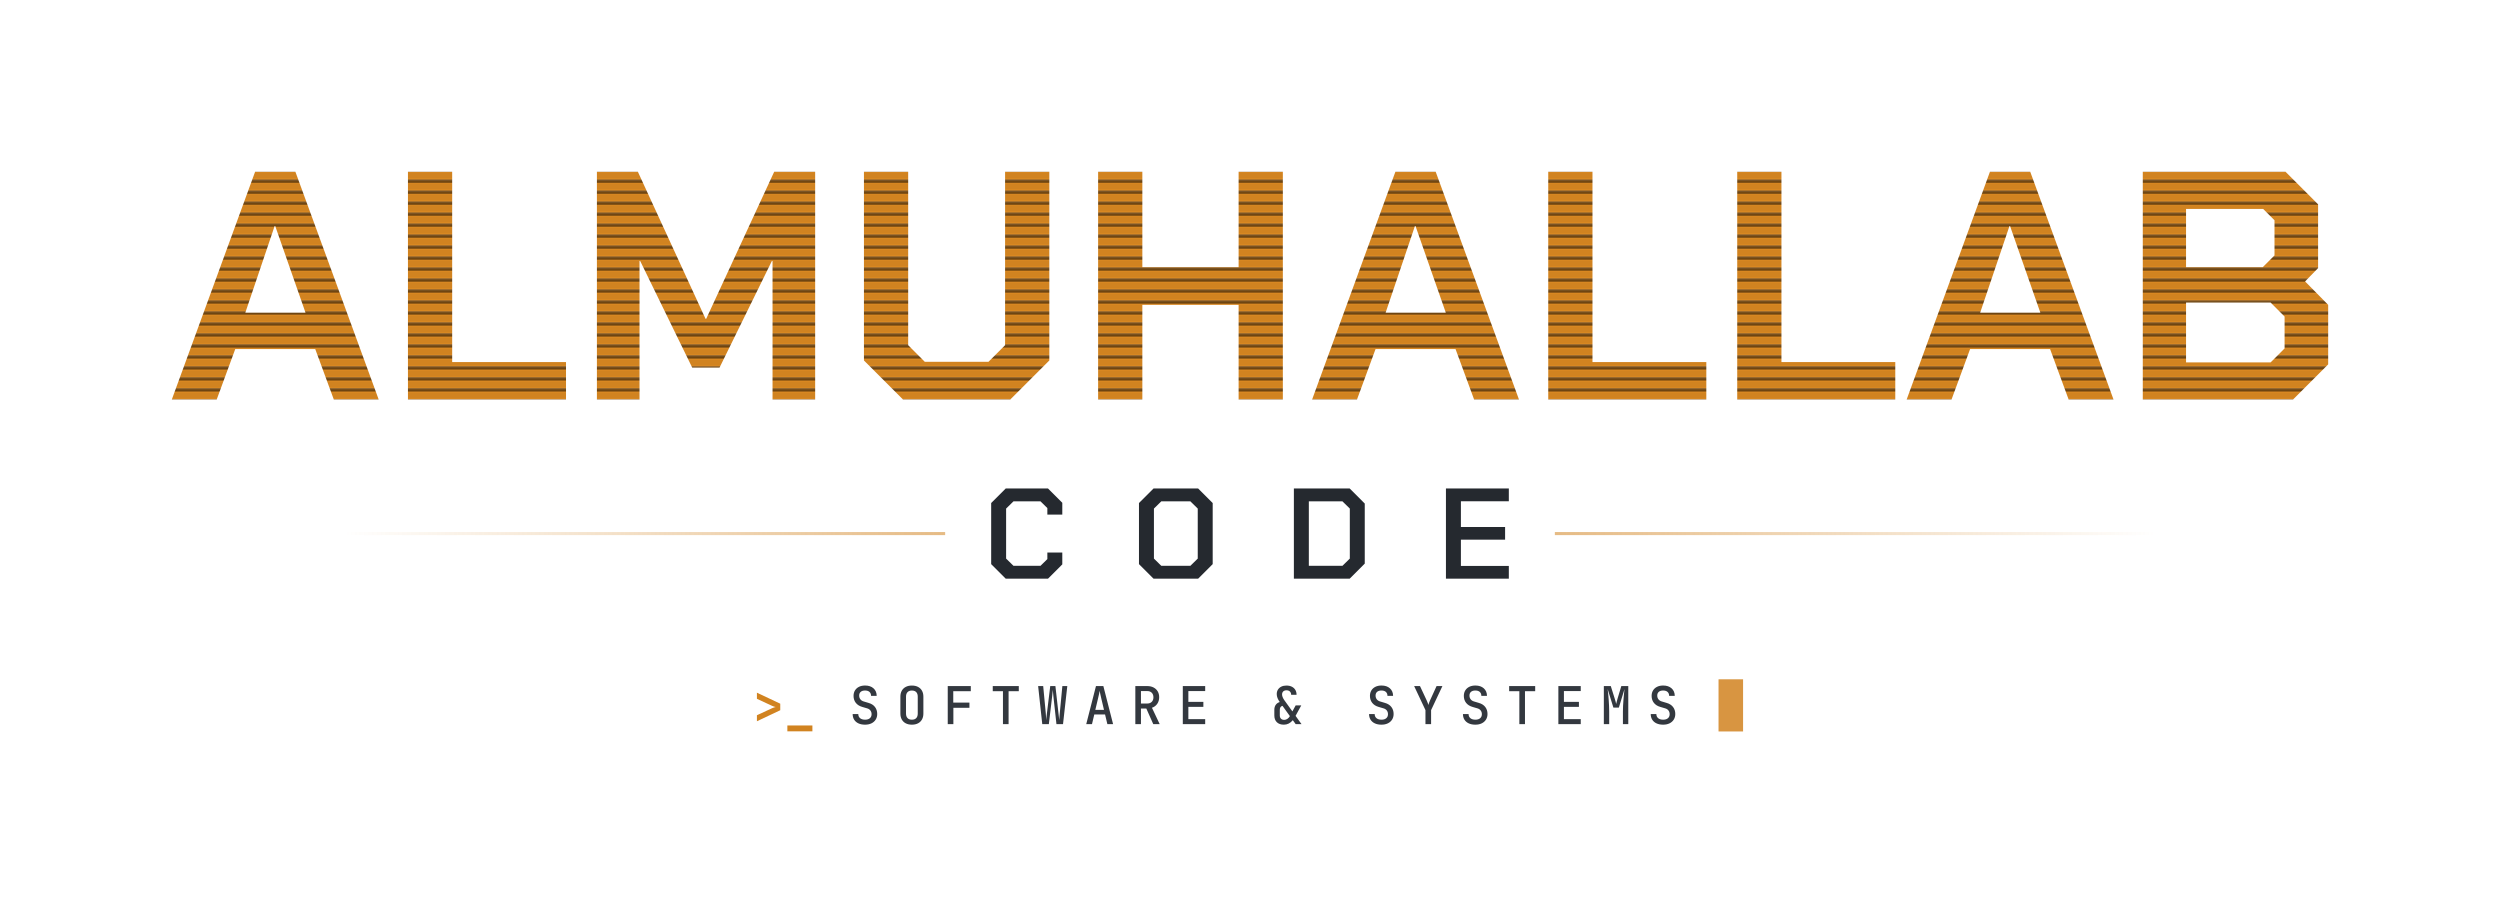
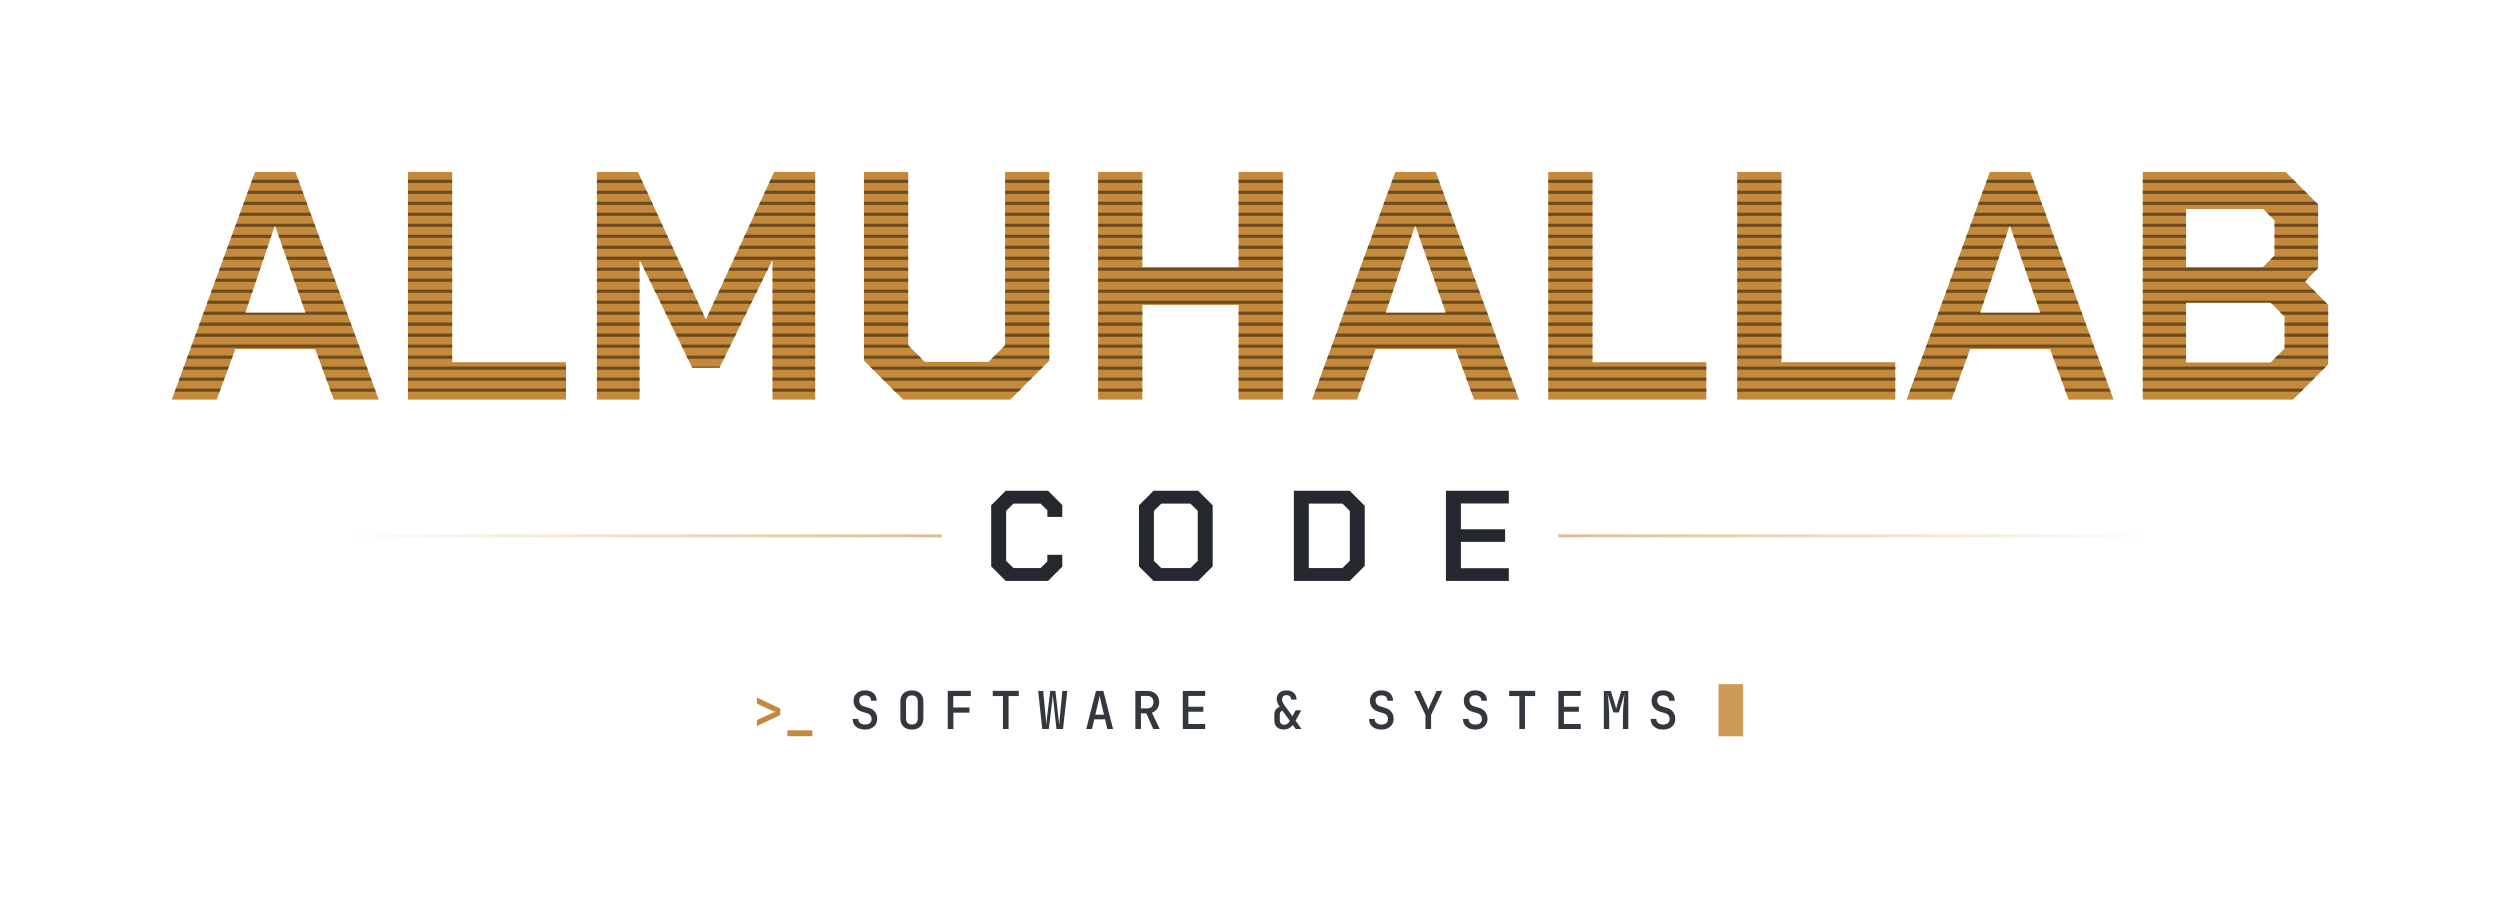
- <svg xmlns="http://www.w3.org/2000/svg" viewBox="-814.78 -260.4 1629.56 588.78" width="1629.56" height="588.78" role="img" aria-label="Almuhallab Code">
+ <svg xmlns="http://www.w3.org/2000/svg" viewBox="-814.78 -260.45 1629.56 591.99" width="4096" height="1488" role="img" aria-label="Almuhallab Code">
  <defs>
-     <pattern id="stripes" patternUnits="userSpaceOnUse" x="0" y="-148.4" width="16" height="7.16">
-       <rect width="16" height="5.12" fill="#d18320" />
-       <rect y="5.12" width="16" height="2.05" fill="#734812" />
-     </pattern>
+     <clipPath id="letters-0">
+       <path d="M-648.51 -148.4H-622.22L-567.95 0H-597.2L-609.29 -32.86H-661.44L-673.52 0H-702.78ZM-615.65 -56.6 -635.36 -113H-635.79L-654.87 -56.6ZM-548.87 -148.4H-520.04V-24.38H-445.84V0H-548.87ZM-425.7 -148.4H-398.98L-354.89 -52.58H-354.46L-310.16 -148.4H-283.44V0H-311.22V-90.31H-311.64L-345.77 -20.78H-363.58L-397.5 -90.31H-397.92V0H-425.7ZM-251.64 -25.44V-148.4H-222.81V-35.4L-212 -24.59H-170.45L-159.64 -35.4V-148.4H-130.8V-25.44L-156.24 0H-226.2ZM-99 -148.4H-70.17V-86.28H-7.42V-148.4H21.41V0H-7.42V-61.69H-70.17V0H-99ZM94.76 -148.4H121.05L175.32 0H146.07L133.98 -32.86H81.83L69.75 0H40.49ZM127.62 -56.6 107.91 -113H107.48L88.4 -56.6ZM194.4 -148.4H223.24V-24.38H297.44V0H194.4ZM317.58 -148.4H346.41V-24.38H420.61V0H317.58ZM482.3 -148.4H508.59L562.86 0H533.6L521.52 -32.86H469.37L457.28 0H428.03ZM515.16 -56.6 495.44 -113H495.02L475.94 -56.6ZM581.94 -148.4H675.01L696.21 -127.2V-85.65L687.73 -76.96L702.78 -61.69V-22.9L679.88 0H581.94ZM660.17 -86.28 667.8 -93.92V-116.81L660.38 -124.23H610.14V-86.28ZM665.26 -24.17 674.37 -33.28V-54.06L665.26 -63.18H610.14V-24.17Z" />
+     </clipPath>
    <linearGradient id="fade-l" x1="0" x2="1" y1="0" y2="0">
-       <stop offset="0" stop-color="#d18320" stop-opacity="0" />
-       <stop offset="1" stop-color="#d18320" stop-opacity="0.55" />
+       <stop offset="0" stop-color="#c4893a" stop-opacity="0" />
+       <stop offset="1" stop-color="#c4893a" stop-opacity="0.55" />
    </linearGradient>
    <linearGradient id="fade-r" x1="0" x2="1" y1="0" y2="0">
-       <stop offset="0" stop-color="#d18320" stop-opacity="0.55" />
-       <stop offset="1" stop-color="#d18320" stop-opacity="0" />
+       <stop offset="0" stop-color="#c4893a" stop-opacity="0.55" />
+       <stop offset="1" stop-color="#c4893a" stop-opacity="0" />
    </linearGradient>
  </defs>
-   <path d="M-648.51 -148.4H-622.22L-567.95 0H-597.2L-609.29 -32.86H-661.44L-673.52 0H-702.78ZM-615.65 -56.6 -635.36 -113H-635.79L-654.87 -56.6ZM-548.87 -148.4H-520.04V-24.38H-445.84V0H-548.87ZM-425.7 -148.4H-398.98L-354.89 -52.58H-354.46L-310.16 -148.4H-283.44V0H-311.22V-90.31H-311.64L-345.77 -20.78H-363.58L-397.5 -90.31H-397.92V0H-425.7ZM-251.64 -25.44V-148.4H-222.81V-35.4L-212 -24.59H-170.45L-159.64 -35.4V-148.4H-130.8V-25.44L-156.24 0H-226.2ZM-99 -148.4H-70.17V-86.28H-7.42V-148.4H21.41V0H-7.42V-61.69H-70.17V0H-99ZM94.76 -148.4H121.05L175.32 0H146.07L133.98 -32.86H81.83L69.75 0H40.49ZM127.62 -56.6 107.91 -113H107.48L88.4 -56.6ZM194.4 -148.4H223.24V-24.38H297.44V0H194.4ZM317.58 -148.4H346.41V-24.38H420.61V0H317.58ZM482.3 -148.4H508.59L562.86 0H533.6L521.52 -32.86H469.37L457.28 0H428.03ZM515.16 -56.6 495.44 -113H495.02L475.94 -56.6ZM581.94 -148.4H675.01L696.21 -127.2V-85.65L687.73 -76.96L702.78 -61.69V-22.9L679.88 0H581.94ZM660.17 -86.28 667.8 -93.92V-116.81L660.38 -124.23H610.14V-86.28ZM665.26 -24.17 674.37 -33.28V-54.06L665.26 -63.18H610.14V-24.17Z" fill="url(#stripes)" />
-   <path d="M-168.71 107.31V67.49L-159.22 58H-131.67L-122.35 67.32V75.05H-132.09V70.77L-136.54 66.4H-154.18L-158.97 71.1V103.7L-154.18 108.4H-136.54L-132.09 104.03V99.75H-122.35V107.48L-131.67 116.8H-159.22ZM-72.37 107.31V67.49L-62.87 58H-33.81L-24.32 67.49V107.31L-33.81 116.8H-62.87ZM-38.85 108.4 -34.06 103.7V71.1L-38.85 66.4H-57.83L-62.62 71.1V103.7L-57.83 108.4ZM28.6 58H64.97L74.8 67.83V106.97L64.97 116.8H28.6ZM60.27 108.4 65.06 103.7V71.1L60.27 66.4H38.35V108.4ZM127.72 58H168.71V66.32H137.47V83.12H166.28V91.35H137.47V108.48H168.71V116.8H127.72Z" fill="#25292f" />
-   <rect x="-590" y="86.4" width="391.29" height="2" fill="url(#fade-l)" />
-   <rect x="198.71" y="86.4" width="391.29" height="2" fill="url(#fade-r)" />
-   <path d="M-321.4 209.73V205.8L-311.54 201.24Q-310.87 200.94 -310.2 200.73Q-309.53 200.52 -309.16 200.45Q-309.55 200.38 -310.23 200.18Q-310.9 199.98 -311.54 199.67L-321.4 195.11V191.11L-306.19 198.28V202.54ZM-301.56 216.31V212.47H-285.24V216.31Z" fill="#d18320" />
-   <path d="M-250.9 211.96Q-253.4 211.96 -255.21 211.12Q-257.01 210.29 -258 208.74Q-258.98 207.19 -259 205.06H-255.33Q-255.33 206.74 -254.15 207.73Q-252.96 208.71 -250.87 208.71Q-248.89 208.71 -247.78 207.75Q-246.66 206.8 -246.66 205.12Q-246.66 203.74 -247.42 202.72Q-248.19 201.7 -249.6 201.31L-252.71 200.4Q-255.45 199.63 -256.94 197.74Q-258.42 195.84 -258.42 193.23Q-258.42 191.17 -257.49 189.65Q-256.56 188.13 -254.87 187.28Q-253.18 186.44 -250.87 186.44Q-247.45 186.44 -245.4 188.28Q-243.35 190.11 -243.33 193.19H-247Q-247 191.55 -248.02 190.62Q-249.04 189.69 -250.92 189.69Q-252.74 189.69 -253.74 190.56Q-254.75 191.42 -254.75 192.98Q-254.75 194.38 -253.99 195.39Q-253.23 196.41 -251.82 196.82L-248.64 197.77Q-245.91 198.54 -244.45 200.43Q-242.99 202.33 -242.99 205Q-242.99 207.08 -243.98 208.65Q-244.96 210.22 -246.74 211.09Q-248.52 211.96 -250.9 211.96ZM-220.4 211.96Q-222.71 211.96 -224.39 211.08Q-226.07 210.21 -226.98 208.57Q-227.89 206.94 -227.89 204.72V193.7Q-227.89 191.46 -226.98 189.83Q-226.07 188.21 -224.39 187.34Q-222.71 186.46 -220.4 186.46Q-218.07 186.46 -216.39 187.34Q-214.72 188.21 -213.81 189.83Q-212.9 191.46 -212.9 193.68V204.72Q-212.9 206.94 -213.81 208.57Q-214.72 210.21 -216.39 211.08Q-218.07 211.96 -220.4 211.96ZM-220.4 208.71Q-218.53 208.71 -217.55 207.67Q-216.57 206.63 -216.57 204.72V193.7Q-216.57 191.78 -217.55 190.75Q-218.52 189.71 -220.4 189.71Q-222.25 189.71 -223.23 190.75Q-224.22 191.78 -224.22 193.7V204.72Q-224.22 206.63 -223.23 207.67Q-222.24 208.71 -220.4 208.71ZM-197.02 211.62V186.78H-181.99V190.16H-193.42V197.59H-182.88V200.97H-193.35V211.62ZM-161.03 211.62V190.16H-167.68V186.78H-150.71V190.16H-157.36V211.62ZM-135.41 211.62 -138.1 186.8H-134.8L-133.11 204.63Q-133.05 205.3 -133 206.12Q-132.94 206.93 -132.89 207.72Q-132.84 208.5 -132.84 209.05Q-132.77 208.5 -132.71 207.72Q-132.65 206.93 -132.56 206.12Q-132.47 205.3 -132.38 204.63L-130.21 186.8H-126.84L-124.83 204.63Q-124.74 205.3 -124.66 206.12Q-124.57 206.93 -124.48 207.72Q-124.38 208.5 -124.34 209.05Q-124.3 208.5 -124.26 207.72Q-124.21 206.93 -124.14 206.12Q-124.07 205.3 -124.01 204.63L-122.31 186.8H-119.09L-121.88 211.62H-126.16L-128.14 193.58Q-128.21 192.86 -128.29 192.06Q-128.37 191.25 -128.44 190.5Q-128.5 189.74 -128.55 189.22Q-128.58 189.74 -128.66 190.5Q-128.74 191.25 -128.81 192.06Q-128.88 192.86 -128.97 193.58L-131.12 211.62ZM-106.75 211.62 -100.4 186.8H-95.59L-89.24 211.62H-92.97L-94.47 205.32H-101.5L-103 211.62ZM-100.82 202.29H-95.18L-96.87 195.14Q-97.33 193.23 -97.62 191.82Q-97.91 190.41 -98 189.89Q-98.08 190.41 -98.36 191.81Q-98.65 193.22 -99.11 195.1ZM-74.74 211.62V186.8H-66.97Q-64.62 186.8 -62.88 187.71Q-61.13 188.61 -60.17 190.24Q-59.2 191.87 -59.2 194.06Q-59.2 196.55 -60.47 198.38Q-61.74 200.21 -63.91 200.94L-58.86 211.62H-63.05L-67.58 201.43H-71.08V211.62ZM-71.08 198.17H-66.97Q-65.12 198.17 -64.03 197.07Q-62.95 195.97 -62.95 194.13Q-62.95 192.25 -64.03 191.15Q-65.12 190.05 -66.97 190.05H-71.08ZM-43.8 211.62V186.8H-29.21V190.06H-40.18V197.11H-30.4V200.34H-40.18V208.36H-29.21V211.62ZM22.08 211.96Q19.14 211.96 17.5 210.36Q15.86 208.76 15.86 205.94V202.25Q15.86 200.21 16.9 198.86Q17.94 197.51 19.86 197.08L19.52 197.38Q18.47 195.94 17.95 194.63Q17.43 193.32 17.43 192.03Q17.43 190.36 18.22 189.1Q19.02 187.85 20.44 187.15Q21.86 186.46 23.76 186.46Q25.77 186.46 27.25 187.2Q28.73 187.95 29.54 189.29Q30.35 190.62 30.35 192.47H26.83Q26.83 191.56 26.46 190.91Q26.08 190.25 25.4 189.89Q24.71 189.54 23.76 189.54Q22.9 189.54 22.25 189.87Q21.6 190.2 21.25 190.8Q20.9 191.4 20.9 192.23Q20.9 193.07 21.29 194.05Q21.69 195.03 22.37 195.99L27.64 203.31L29.77 199.38H33.43L29.7 206.21L33.59 211.62H29.78L27.91 209.03Q25.46 211.96 22.08 211.96ZM22.34 208.83Q23.4 208.83 24.36 208.18Q25.32 207.54 26 206.39L21.17 199.68Q20.3 199.9 19.87 200.56Q19.43 201.21 19.43 202.25V205.94Q19.43 207.31 20.2 208.07Q20.97 208.83 22.34 208.83ZM85.7 211.96Q83.2 211.96 81.39 211.12Q79.59 210.29 78.6 208.74Q77.62 207.19 77.6 205.06H81.27Q81.27 206.74 82.45 207.73Q83.64 208.71 85.73 208.71Q87.71 208.71 88.82 207.75Q89.94 206.8 89.94 205.12Q89.94 203.74 89.18 202.72Q88.41 201.7 87 201.31L83.89 200.4Q81.15 199.63 79.66 197.74Q78.18 195.84 78.18 193.23Q78.18 191.17 79.11 189.65Q80.04 188.13 81.73 187.28Q83.42 186.44 85.73 186.44Q89.15 186.44 91.2 188.28Q93.25 190.11 93.27 193.19H89.6Q89.6 191.55 88.58 190.62Q87.56 189.69 85.68 189.69Q83.86 189.69 82.86 190.56Q81.85 191.42 81.85 192.98Q81.85 194.38 82.61 195.39Q83.37 196.41 84.78 196.82L87.96 197.77Q90.69 198.54 92.15 200.43Q93.61 202.33 93.61 205Q93.61 207.08 92.62 208.65Q91.64 210.22 89.86 211.09Q88.08 211.96 85.7 211.96ZM114.37 211.62V202.47L106.99 186.8H110.8L115.19 196.18Q115.62 197.12 115.9 197.91Q116.17 198.7 116.26 199.13Q116.36 198.7 116.63 197.91Q116.91 197.12 117.33 196.18L121.61 186.8H125.42L118.04 202.47V211.62ZM146.9 211.96Q144.4 211.96 142.59 211.12Q140.79 210.29 139.8 208.74Q138.82 207.19 138.8 205.06H142.47Q142.47 206.74 143.65 207.73Q144.84 208.71 146.93 208.71Q148.91 208.71 150.02 207.75Q151.14 206.8 151.14 205.12Q151.14 203.74 150.38 202.72Q149.61 201.7 148.2 201.31L145.09 200.4Q142.35 199.63 140.86 197.74Q139.38 195.84 139.38 193.23Q139.38 191.17 140.31 189.65Q141.24 188.13 142.93 187.28Q144.62 186.44 146.93 186.44Q150.35 186.44 152.4 188.28Q154.45 190.11 154.47 193.19H150.8Q150.8 191.55 149.78 190.62Q148.76 189.69 146.88 189.69Q145.06 189.69 144.06 190.56Q143.05 191.42 143.05 192.98Q143.05 194.38 143.81 195.39Q144.57 196.41 145.98 196.82L149.16 197.77Q151.89 198.54 153.35 200.43Q154.81 202.33 154.81 205Q154.81 207.08 153.82 208.65Q152.84 210.22 151.06 211.09Q149.28 211.96 146.9 211.96ZM175.57 211.62V190.16H168.92V186.78H185.89V190.16H179.24V211.62ZM201 211.62V186.8H215.59V190.06H204.62V197.11H214.4V200.34H204.62V208.36H215.59V211.62ZM230.64 211.62V186.8H235.17L237.67 194.76Q238.04 195.89 238.31 196.92Q238.58 197.94 238.69 198.46Q238.81 197.94 239.06 196.92Q239.31 195.89 239.65 194.74L242.03 186.8H246.57V211.62H243.08V203.27Q243.08 201.66 243.17 199.71Q243.27 197.76 243.43 195.76Q243.59 193.76 243.77 191.95Q243.95 190.14 244.09 188.79L240.42 200.84H236.87L233.14 188.79Q233.31 190.09 233.48 191.85Q233.65 193.6 233.79 195.57Q233.93 197.55 234.03 199.54Q234.13 201.53 234.13 203.27V211.62ZM269.3 211.96Q266.8 211.96 264.99 211.12Q263.19 210.29 262.2 208.74Q261.22 207.19 261.2 205.06H264.87Q264.87 206.74 266.05 207.73Q267.24 208.71 269.33 208.71Q271.31 208.71 272.42 207.75Q273.54 206.8 273.54 205.12Q273.54 203.74 272.78 202.72Q272.01 201.7 270.6 201.31L267.49 200.4Q264.75 199.63 263.26 197.74Q261.78 195.84 261.78 193.23Q261.78 191.17 262.71 189.65Q263.64 188.13 265.33 187.28Q267.02 186.44 269.33 186.44Q272.75 186.44 274.8 188.28Q276.85 190.11 276.87 193.19H273.2Q273.2 191.55 272.18 190.62Q271.16 189.69 269.28 189.69Q267.46 189.69 266.46 190.56Q265.45 191.42 265.45 192.98Q265.45 194.38 266.21 195.39Q266.97 196.41 268.38 196.82L271.56 197.77Q274.29 198.54 275.75 200.43Q277.21 202.33 277.21 205Q277.21 207.08 276.22 208.65Q275.24 210.22 273.46 211.09Q271.68 211.96 269.3 211.96Z" fill="#33383f" />
-   <rect x="305.4" y="182.38" width="16" height="34" fill="#d18320" fill-opacity="0.85" />
+   <g>
+     <path d="M-648.51 -148.4H-622.22L-567.95 0H-597.2L-609.29 -32.86H-661.44L-673.52 0H-702.78ZM-615.65 -56.6 -635.36 -113H-635.79L-654.87 -56.6ZM-548.87 -148.4H-520.04V-24.38H-445.84V0H-548.87ZM-425.7 -148.4H-398.98L-354.89 -52.58H-354.46L-310.16 -148.4H-283.44V0H-311.22V-90.31H-311.64L-345.77 -20.78H-363.58L-397.5 -90.31H-397.92V0H-425.7ZM-251.64 -25.44V-148.4H-222.81V-35.4L-212 -24.59H-170.45L-159.64 -35.4V-148.4H-130.8V-25.44L-156.24 0H-226.2ZM-99 -148.4H-70.17V-86.28H-7.42V-148.4H21.41V0H-7.42V-61.69H-70.17V0H-99ZM94.76 -148.4H121.05L175.32 0H146.07L133.98 -32.86H81.83L69.75 0H40.49ZM127.62 -56.6 107.91 -113H107.48L88.4 -56.6ZM194.4 -148.4H223.24V-24.38H297.44V0H194.4ZM317.58 -148.4H346.41V-24.38H420.61V0H317.58ZM482.3 -148.4H508.59L562.86 0H533.6L521.52 -32.86H469.37L457.28 0H428.03ZM515.16 -56.6 495.44 -113H495.02L475.94 -56.6ZM581.94 -148.4H675.01L696.21 -127.2V-85.65L687.73 -76.96L702.78 -61.69V-22.9L679.88 0H581.94ZM660.17 -86.28 667.8 -93.92V-116.81L660.38 -124.23H610.14V-86.28ZM665.26 -24.17 674.37 -33.28V-54.06L665.26 -63.18H610.14V-24.17Z" fill="#c4893a" />
+     <g clip-path="url(#letters-0)" fill="#6c4b20">
+       <rect x="-814.78" y="-143.28" width="1629.56" height="2.05" />
+       <rect x="-814.78" y="-136.12" width="1629.56" height="2.05" />
+       <rect x="-814.78" y="-128.95" width="1629.56" height="2.05" />
+       <rect x="-814.78" y="-121.79" width="1629.56" height="2.05" />
+       <rect x="-814.78" y="-114.63" width="1629.56" height="2.05" />
+       <rect x="-814.78" y="-107.46" width="1629.56" height="2.05" />
+       <rect x="-814.78" y="-100.3" width="1629.56" height="2.05" />
+       <rect x="-814.78" y="-93.13" width="1629.56" height="2.05" />
+       <rect x="-814.78" y="-85.97" width="1629.56" height="2.05" />
+       <rect x="-814.78" y="-78.81" width="1629.56" height="2.05" />
+       <rect x="-814.78" y="-71.64" width="1629.56" height="2.05" />
+       <rect x="-814.78" y="-64.48" width="1629.56" height="2.05" />
+       <rect x="-814.78" y="-57.31" width="1629.56" height="2.05" />
+       <rect x="-814.78" y="-50.15" width="1629.56" height="2.05" />
+       <rect x="-814.78" y="-42.98" width="1629.56" height="2.05" />
+       <rect x="-814.78" y="-35.82" width="1629.56" height="2.05" />
+       <rect x="-814.78" y="-28.66" width="1629.56" height="2.05" />
+       <rect x="-814.78" y="-21.49" width="1629.56" height="2.05" />
+       <rect x="-814.78" y="-14.33" width="1629.56" height="2.05" />
+       <rect x="-814.78" y="-7.16" width="1629.56" height="2.05" />
+     </g>
+   </g>
+   <path d="M-168.71 108.73V68.92L-159.22 59.42H-131.67L-122.35 68.75V76.48H-132.09V72.19L-136.54 67.82H-154.18L-158.97 72.53V105.12L-154.18 109.82H-136.54L-132.09 105.46V101.17H-122.35V108.9L-131.67 118.22H-159.22ZM-72.37 108.73V68.92L-62.87 59.42H-33.81L-24.32 68.92V108.73L-33.81 118.22H-62.87ZM-38.85 109.82 -34.06 105.12V72.53L-38.85 67.82H-57.83L-62.62 72.53V105.12L-57.83 109.82ZM28.6 59.42H64.97L74.8 69.25V108.4L64.97 118.22H28.6ZM60.27 109.82 65.06 105.12V72.53L60.27 67.82H38.35V109.82ZM127.72 59.42H168.71V67.74H137.47V84.54H166.28V92.77H137.47V109.91H168.71V118.22H127.72Z" fill="#25292f" />
+   <rect x="-590" y="87.82" width="389.09" height="2" fill="url(#fade-l)" />
+   <rect x="200.91" y="87.82" width="389.09" height="2" fill="url(#fade-r)" />
+   <path d="M-321.4 212.84V208.91L-311.54 204.36Q-310.87 204.05 -310.2 203.84Q-309.53 203.63 -309.16 203.56Q-309.55 203.5 -310.23 203.29Q-310.9 203.09 -311.54 202.79L-321.4 198.22V194.23L-306.19 201.4V205.65ZM-301.56 219.43V215.59H-285.24V219.43Z" fill="#c4893a" />
+   <path d="M-250.9 215.08Q-253.4 215.08 -255.21 214.24Q-257.01 213.4 -258 211.85Q-258.98 210.3 -259 208.17H-255.33Q-255.33 209.86 -254.15 210.84Q-252.96 211.82 -250.87 211.82Q-248.89 211.82 -247.78 210.87Q-246.66 209.92 -246.66 208.23Q-246.66 206.86 -247.42 205.84Q-248.19 204.82 -249.6 204.43L-252.71 203.52Q-255.45 202.74 -256.94 200.85Q-258.42 198.96 -258.42 196.35Q-258.42 194.29 -257.49 192.77Q-256.56 191.25 -254.87 190.4Q-253.18 189.55 -250.87 189.55Q-247.45 189.55 -245.4 191.39Q-243.35 193.23 -243.33 196.31H-247Q-247 194.67 -248.02 193.74Q-249.04 192.81 -250.92 192.81Q-252.74 192.81 -253.74 193.67Q-254.75 194.54 -254.75 196.09Q-254.75 197.49 -253.99 198.51Q-253.23 199.52 -251.82 199.94L-248.64 200.88Q-245.91 201.65 -244.45 203.55Q-242.99 205.44 -242.99 208.11Q-242.99 210.19 -243.98 211.76Q-244.96 213.34 -246.74 214.21Q-248.52 215.08 -250.9 215.08ZM-220.4 215.08Q-222.71 215.08 -224.39 214.2Q-226.07 213.33 -226.98 211.69Q-227.89 210.05 -227.89 207.83V196.82Q-227.89 194.57 -226.98 192.95Q-226.07 191.33 -224.39 190.45Q-222.71 189.58 -220.4 189.58Q-218.07 189.58 -216.39 190.45Q-214.72 191.33 -213.81 192.95Q-212.9 194.57 -212.9 196.79V207.83Q-212.9 210.05 -213.81 211.69Q-214.72 213.33 -216.39 214.2Q-218.07 215.08 -220.4 215.08ZM-220.4 211.82Q-218.53 211.82 -217.55 210.79Q-216.57 209.75 -216.57 207.83V196.82Q-216.57 194.89 -217.55 193.86Q-218.52 192.83 -220.4 192.83Q-222.25 192.83 -223.23 193.86Q-224.22 194.89 -224.22 196.82V207.83Q-224.22 209.75 -223.23 210.79Q-222.24 211.82 -220.4 211.82ZM-197.02 214.74V189.89H-181.99V193.27H-193.42V200.71H-182.88V204.09H-193.35V214.74ZM-161.03 214.74V193.27H-167.68V189.89H-150.71V193.27H-157.36V214.74ZM-135.41 214.74 -138.1 189.92H-134.8L-133.11 207.75Q-133.05 208.41 -133 209.23Q-132.94 210.05 -132.89 210.83Q-132.84 211.61 -132.84 212.17Q-132.77 211.61 -132.71 210.83Q-132.65 210.05 -132.56 209.23Q-132.47 208.41 -132.38 207.75L-130.21 189.92H-126.84L-124.83 207.75Q-124.74 208.41 -124.66 209.23Q-124.57 210.05 -124.48 210.83Q-124.38 211.61 -124.34 212.17Q-124.3 211.61 -124.26 210.83Q-124.21 210.05 -124.14 209.23Q-124.07 208.41 -124.01 207.75L-122.31 189.92H-119.09L-121.88 214.74H-126.16L-128.14 196.7Q-128.21 195.98 -128.29 195.17Q-128.37 194.37 -128.44 193.61Q-128.5 192.85 -128.55 192.33Q-128.58 192.85 -128.66 193.61Q-128.74 194.37 -128.81 195.17Q-128.88 195.98 -128.97 196.7L-131.12 214.74ZM-106.75 214.74 -100.4 189.92H-95.59L-89.24 214.74H-92.97L-94.47 208.44H-101.5L-103 214.74ZM-100.82 205.4H-95.18L-96.87 198.25Q-97.33 196.34 -97.62 194.94Q-97.91 193.53 -98 193.01Q-98.08 193.53 -98.36 194.93Q-98.65 196.33 -99.11 198.22ZM-74.74 214.74V189.92H-66.97Q-64.62 189.92 -62.88 190.82Q-61.13 191.73 -60.17 193.36Q-59.2 194.99 -59.2 197.18Q-59.2 199.66 -60.47 201.5Q-61.74 203.33 -63.91 204.06L-58.86 214.74H-63.05L-67.58 204.54H-71.08V214.74ZM-71.08 201.29H-66.97Q-65.12 201.29 -64.03 200.19Q-62.95 199.09 -62.95 197.25Q-62.95 195.37 -64.03 194.27Q-65.12 193.17 -66.97 193.17H-71.08ZM-43.8 214.74V189.92H-29.21V193.17H-40.18V200.22H-30.4V203.46H-40.18V211.48H-29.21V214.74ZM22.08 215.08Q19.14 215.08 17.5 213.48Q15.86 211.88 15.86 209.06V205.37Q15.86 203.32 16.9 201.97Q17.94 200.63 19.86 200.2L19.52 200.5Q18.47 199.05 17.95 197.75Q17.43 196.44 17.43 195.15Q17.43 193.47 18.22 192.22Q19.02 190.96 20.44 190.27Q21.86 189.58 23.76 189.58Q25.77 189.58 27.25 190.32Q28.73 191.07 29.54 192.4Q30.35 193.74 30.35 195.58H26.83Q26.83 194.68 26.46 194.02Q26.08 193.36 25.4 193.01Q24.71 192.66 23.76 192.66Q22.9 192.66 22.25 192.99Q21.6 193.32 21.25 193.91Q20.9 194.51 20.9 195.35Q20.9 196.19 21.29 197.17Q21.69 198.15 22.37 199.1L27.64 206.43L29.77 202.5H33.43L29.7 209.32L33.59 214.74H29.78L27.91 212.15Q25.46 215.08 22.08 215.08ZM22.34 211.95Q23.4 211.95 24.36 211.3Q25.32 210.65 26 209.51L21.17 202.8Q20.3 203.02 19.87 203.67Q19.43 204.33 19.43 205.37V209.06Q19.43 210.43 20.2 211.19Q20.97 211.95 22.34 211.95ZM85.7 215.08Q83.2 215.08 81.39 214.24Q79.59 213.4 78.6 211.85Q77.62 210.3 77.6 208.17H81.27Q81.27 209.86 82.45 210.84Q83.64 211.82 85.73 211.82Q87.71 211.82 88.82 210.87Q89.94 209.92 89.94 208.23Q89.94 206.86 89.18 205.84Q88.41 204.82 87 204.43L83.89 203.52Q81.15 202.74 79.66 200.85Q78.18 198.96 78.18 196.35Q78.18 194.29 79.11 192.77Q80.04 191.25 81.73 190.4Q83.42 189.55 85.73 189.55Q89.15 189.55 91.2 191.39Q93.25 193.23 93.27 196.31H89.6Q89.6 194.67 88.58 193.74Q87.56 192.81 85.68 192.81Q83.86 192.81 82.86 193.67Q81.85 194.54 81.85 196.09Q81.85 197.49 82.61 198.51Q83.37 199.52 84.78 199.94L87.96 200.88Q90.69 201.65 92.15 203.55Q93.61 205.44 93.61 208.11Q93.61 210.19 92.62 211.76Q91.64 213.34 89.86 214.21Q88.08 215.08 85.7 215.08ZM114.37 214.74V205.59L106.99 189.92H110.8L115.19 199.3Q115.62 200.23 115.9 201.03Q116.17 201.82 116.26 202.24Q116.36 201.82 116.63 201.03Q116.91 200.23 117.33 199.3L121.61 189.92H125.42L118.04 205.59V214.74ZM146.9 215.08Q144.4 215.08 142.59 214.24Q140.79 213.4 139.8 211.85Q138.82 210.3 138.8 208.17H142.47Q142.47 209.86 143.65 210.84Q144.84 211.82 146.93 211.82Q148.91 211.82 150.02 210.87Q151.14 209.92 151.14 208.23Q151.14 206.86 150.38 205.84Q149.61 204.82 148.2 204.43L145.09 203.52Q142.35 202.74 140.86 200.85Q139.38 198.96 139.38 196.35Q139.38 194.29 140.31 192.77Q141.24 191.25 142.93 190.4Q144.62 189.55 146.93 189.55Q150.35 189.55 152.4 191.39Q154.45 193.23 154.47 196.31H150.8Q150.8 194.67 149.78 193.74Q148.76 192.81 146.88 192.81Q145.06 192.81 144.06 193.67Q143.05 194.54 143.05 196.09Q143.05 197.49 143.81 198.51Q144.57 199.52 145.98 199.94L149.16 200.88Q151.89 201.65 153.35 203.55Q154.81 205.44 154.81 208.11Q154.81 210.19 153.82 211.76Q152.84 213.34 151.06 214.21Q149.28 215.08 146.9 215.08ZM175.57 214.74V193.27H168.92V189.89H185.89V193.27H179.24V214.74ZM201 214.74V189.92H215.59V193.17H204.62V200.22H214.4V203.46H204.62V211.48H215.59V214.74ZM230.64 214.74V189.92H235.17L237.67 197.88Q238.04 199.01 238.31 200.03Q238.58 201.06 238.69 201.57Q238.81 201.06 239.06 200.03Q239.31 199.01 239.65 197.86L242.03 189.92H246.57V214.74H243.08V206.39Q243.08 204.78 243.17 202.83Q243.27 200.88 243.43 198.88Q243.59 196.87 243.77 195.06Q243.95 193.25 244.09 191.9L240.42 203.96H236.87L233.14 191.9Q233.31 193.21 233.48 194.96Q233.65 196.71 233.79 198.69Q233.93 200.66 234.03 202.65Q234.13 204.64 234.13 206.39V214.74ZM269.3 215.08Q266.8 215.08 264.99 214.24Q263.19 213.4 262.2 211.85Q261.22 210.3 261.2 208.17H264.87Q264.87 209.86 266.05 210.84Q267.24 211.82 269.33 211.82Q271.31 211.82 272.42 210.87Q273.54 209.92 273.54 208.23Q273.54 206.86 272.78 205.84Q272.01 204.82 270.6 204.43L267.49 203.52Q264.75 202.74 263.26 200.85Q261.78 198.96 261.78 196.35Q261.78 194.29 262.71 192.77Q263.64 191.25 265.33 190.4Q267.02 189.55 269.33 189.55Q272.75 189.55 274.8 191.39Q276.85 193.23 276.87 196.31H273.2Q273.2 194.67 272.18 193.74Q271.16 192.81 269.28 192.81Q267.46 192.81 266.46 193.67Q265.45 194.54 265.45 196.09Q265.45 197.49 266.21 198.51Q266.97 199.52 268.38 199.94L271.56 200.88Q274.29 201.65 275.75 203.55Q277.21 205.44 277.21 208.11Q277.21 210.19 276.22 211.76Q275.24 213.34 273.46 214.21Q271.68 215.08 269.3 215.08Z" fill="#33383f" />
+   <rect x="305.4" y="185.5" width="16" height="34" fill="#c4893a" fill-opacity="0.85" />
</svg>
